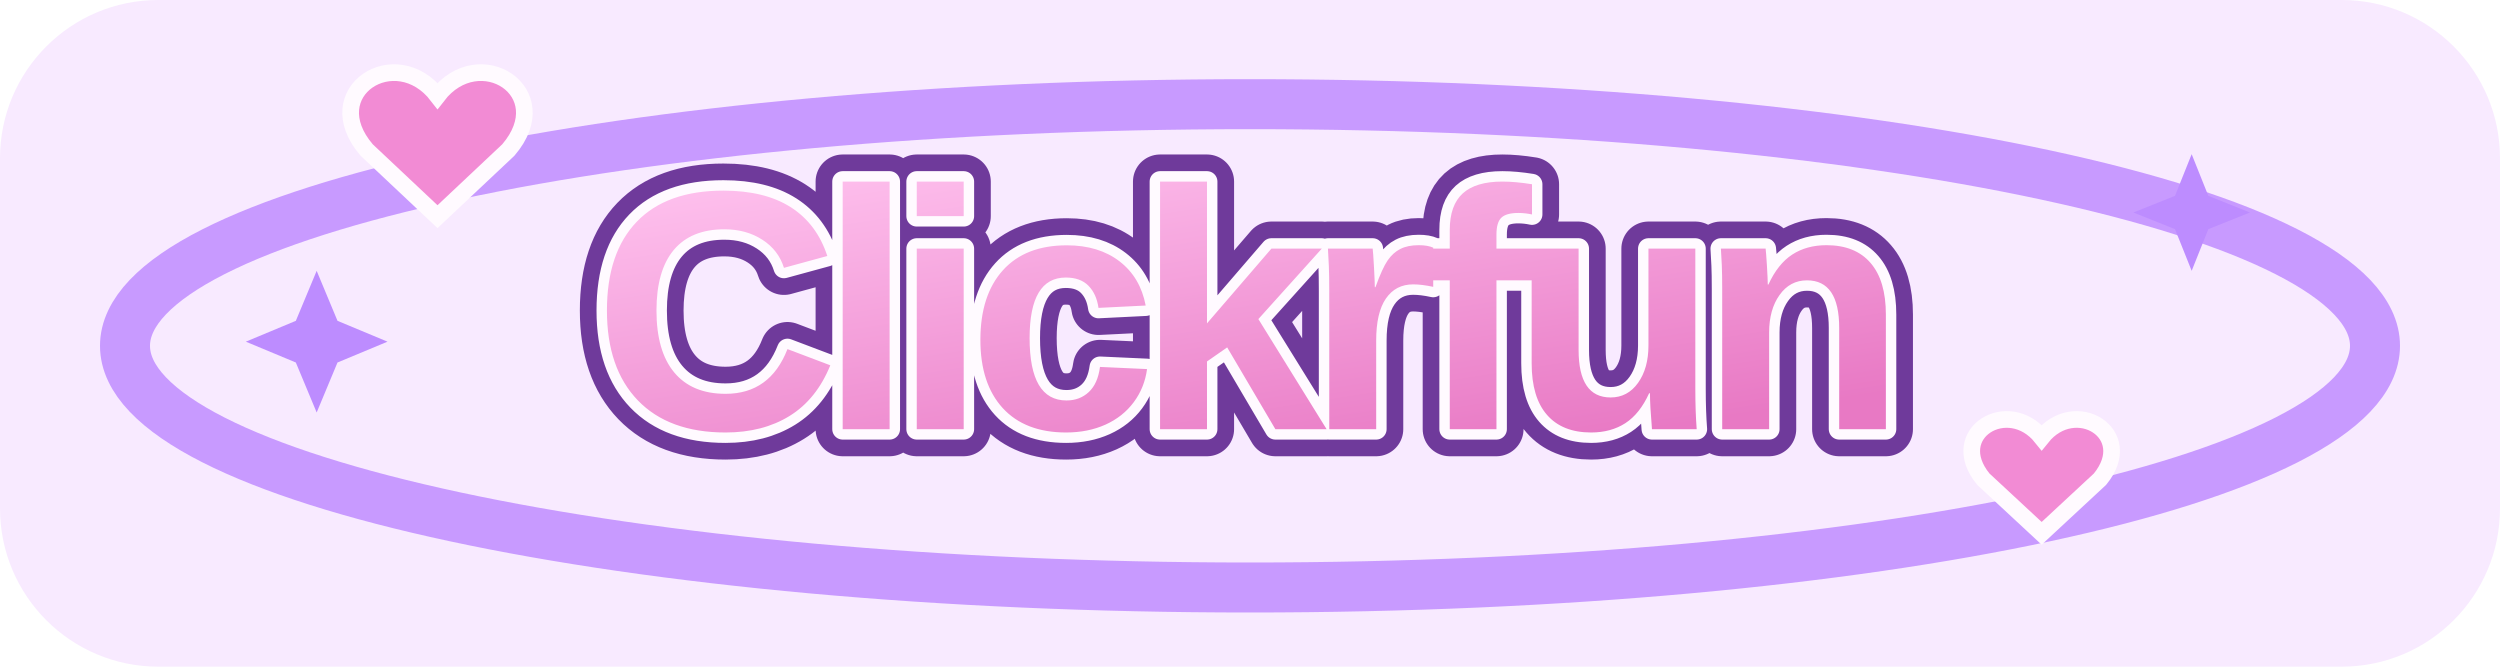
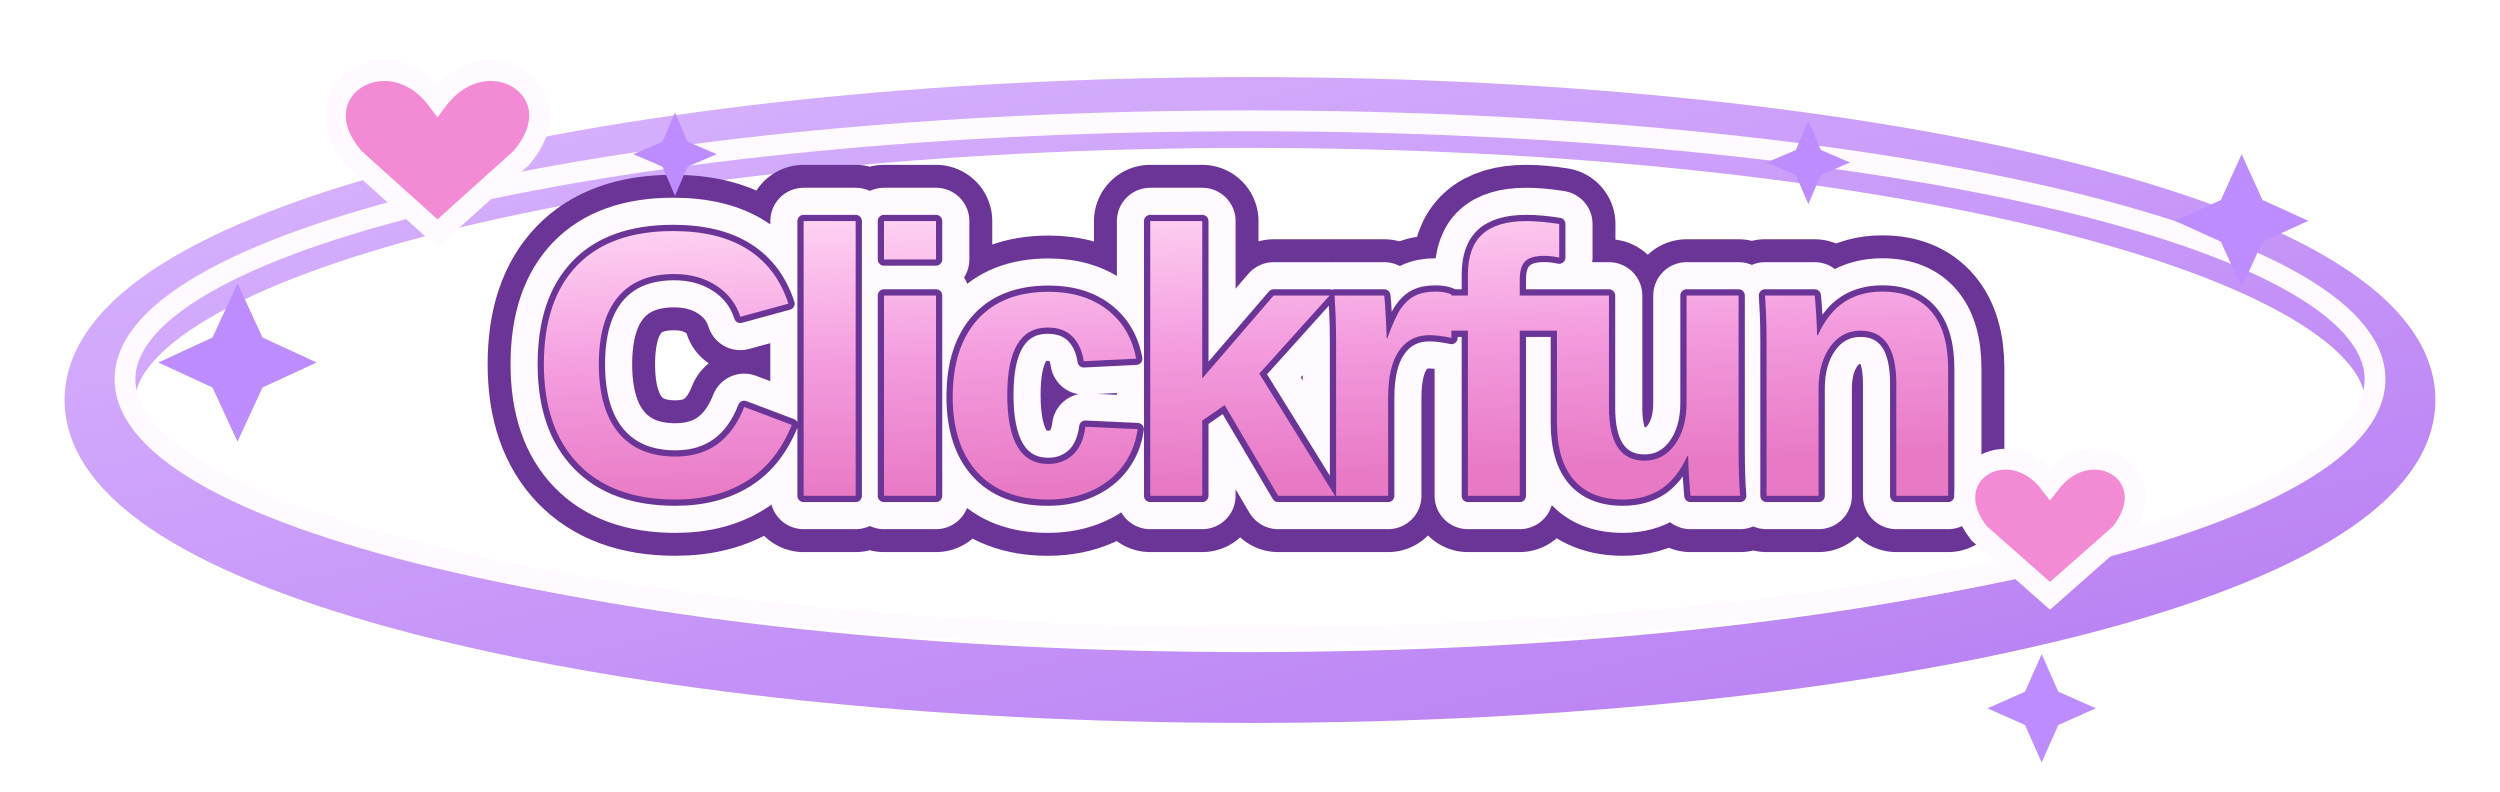
- <svg xmlns="http://www.w3.org/2000/svg" viewBox="0 0 600 160">
+ <svg xmlns="http://www.w3.org/2000/svg" viewBox="0 0 600 190">
  <defs>
-     <linearGradient id="pink" x1="0" y1="0" x2="0.8" y2="1">
-       <stop stop-color="#ffc3ef" />
+     <linearGradient id="letters" x1="0" y1="0" x2="0.2" y2="1">
+       <stop stop-color="#ffd5f4" />
+       <stop offset=".55" stop-color="#f39add" />
      <stop offset="1" stop-color="#e879c4" />
    </linearGradient>
+     <linearGradient id="swoosh" x1="0" y1="0" x2="1" y2="1">
+       <stop stop-color="#d9b5ff" />
+       <stop offset="1" stop-color="#b77df2" />
+     </linearGradient>
  </defs>
-   <rect width="600" height="160" rx="38" fill="#f8eaff" />
-   <ellipse cx="300" cy="83" rx="270" ry="58" fill="none" stroke="#c89aff" stroke-width="12" />
-   <text x="300" y="103" text-anchor="middle" font-family="Trebuchet MS,Arial,sans-serif" font-size="82" font-weight="1000" letter-spacing="-5" fill="url(#pink)" stroke="#6f3a9b" stroke-width="13" stroke-linejoin="round" paint-order="stroke">Clickrfun</text>
-   <text x="300" y="103" text-anchor="middle" font-family="Trebuchet MS,Arial,sans-serif" font-size="82" font-weight="1000" letter-spacing="-5" fill="url(#pink)" stroke="#fffaff" stroke-width="5" stroke-linejoin="round" paint-order="stroke">Clickrfun</text>
-   <path d="M105 23c-10-13-29-1-17 13l17 16 17-16c12-14-7-26-17-13zM490 105c-8-10-23-1-14 10l14 13 14-13c9-11-6-20-14-10z" fill="#f28bd4" stroke="#fffaff" stroke-width="4" />
-   <path d="M76 65l5 12 12 5-12 5-5 12-5-12-12-5 12-5zM526 37l4 10 10 4-10 4-4 10-4-10-10-4 10-4z" fill="#bd8cff" />
+   <ellipse cx="300" cy="96" rx="276" ry="69" fill="none" stroke="url(#swoosh)" stroke-width="17" />
+   <ellipse cx="300" cy="91" rx="270" ry="62" fill="none" stroke="#fffaff" stroke-width="5" />
+   <text x="300" y="119" text-anchor="middle" font-family="Trebuchet MS,Arial Rounded MT Bold,Arial,sans-serif" font-size="91" font-weight="1000" letter-spacing="-6" fill="#6b3597" stroke="#6b3597" stroke-width="27" stroke-linejoin="round" paint-order="stroke">Clickrfun</text>
+   <text x="300" y="119" text-anchor="middle" font-family="Trebuchet MS,Arial Rounded MT Bold,Arial,sans-serif" font-size="91" font-weight="1000" letter-spacing="-6" fill="#fffaff" stroke="#fffaff" stroke-width="16" stroke-linejoin="round" paint-order="stroke">Clickrfun</text>
+   <text x="300" y="119" text-anchor="middle" font-family="Trebuchet MS,Arial Rounded MT Bold,Arial,sans-serif" font-size="91" font-weight="1000" letter-spacing="-6" fill="url(#letters)" stroke="#6b3597" stroke-width="3" stroke-linejoin="round" paint-order="stroke">Clickrfun</text>
+   <path d="M105 24c-12-16-34-2-20 14l20 18 20-18c14-16-8-30-20-14zM492 116c-10-13-28-2-17 12l17 15 17-15c11-14-7-25-17-12z" fill="#f28bd4" stroke="#fffaff" stroke-width="5" />
+   <path d="M57 68l6 13 13 6-13 6-6 13-6-13-13-6 13-6zM538 37l5 11 11 5-11 5-5 11-5-11-11-5 11-5zM490 157l4 9 9 4-9 4-4 9-4-9-9-4 9-4zM162 27l3 7 7 3-7 3-3 7-3-7-7-3 7-3zM434 29l3 7 7 3-7 3-3 7-3-7-7-3 7-3z" fill="#bd8cff" />
</svg>
